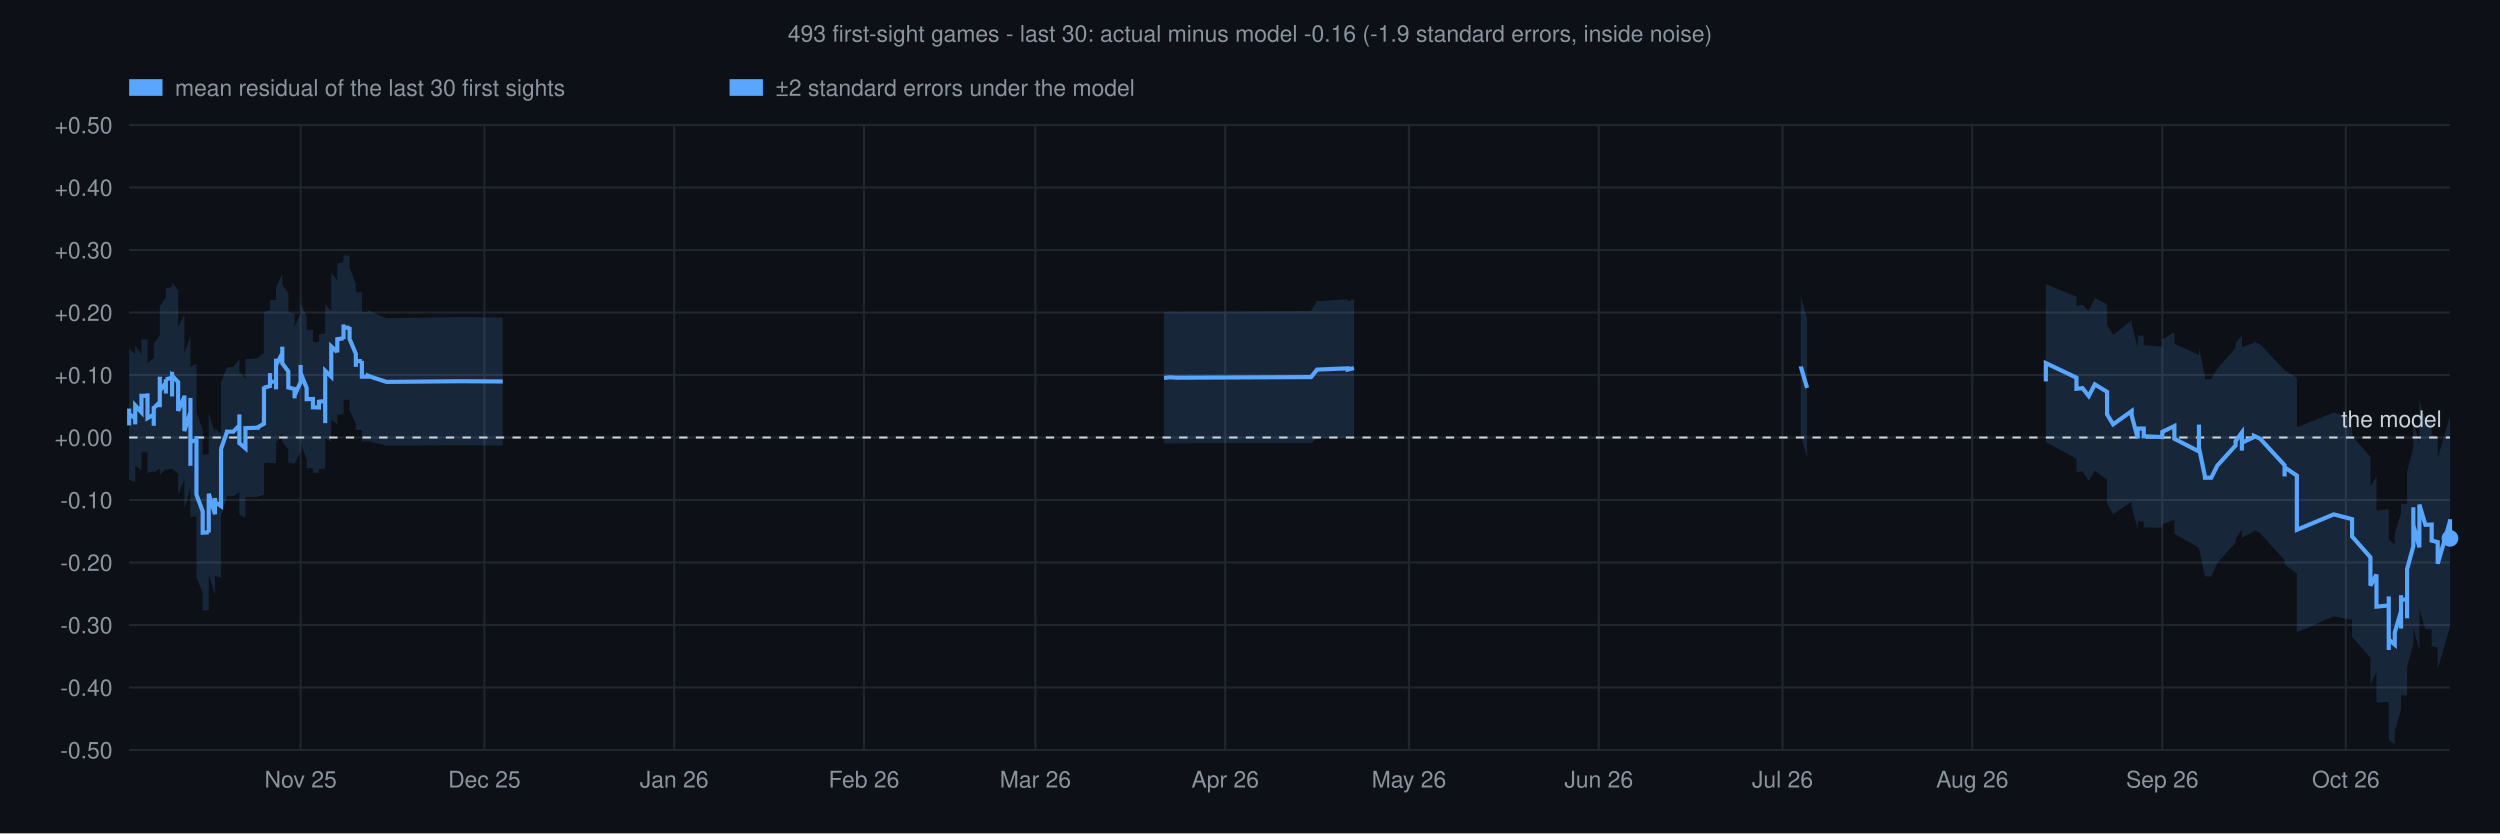
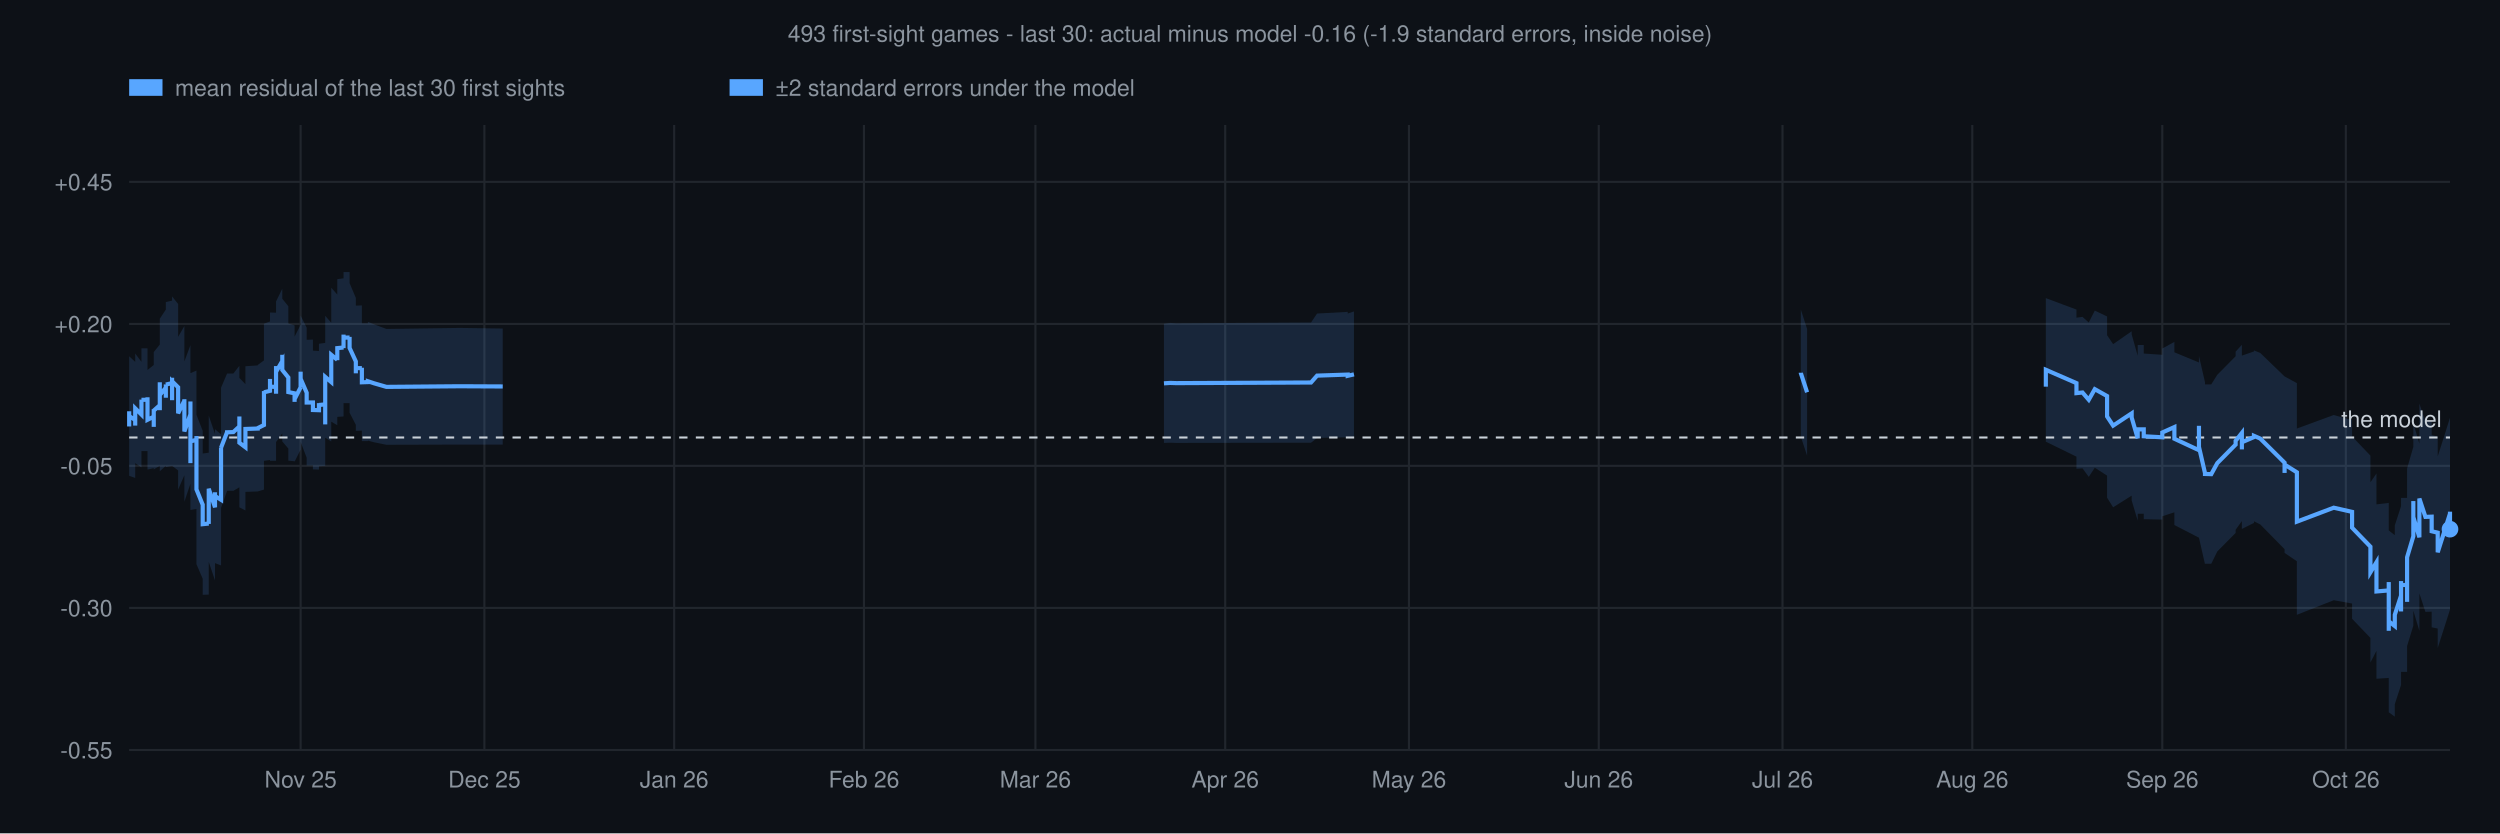
<svg xmlns="http://www.w3.org/2000/svg" viewBox="0 0 1200 400" font-family="Helvetica,sans-serif">
  <rect width="1200" height="400" fill="#0d1117" />
  <text x="600" y="20" text-anchor="middle" font-size="11" fill="#8b949e">493 first-sight games - last 30: actual minus model -0.16 (-1.9 standard errors, inside noise)</text>
  <rect x="62.0" y="38" width="16" height="8" fill="#58a6ff" fill-opacity="1" />
  <text x="84.0" y="46" font-size="11" fill="#8b949e">mean residual of the last 30 first sights</text>
  <rect x="350.2" y="38" width="16" height="8" fill="#58a6ff" fill-opacity="1" />
  <text x="372.2" y="46" font-size="11" fill="#8b949e">±2 standard errors under the model</text>
  <line x1="62" y1="360.0" x2="1176" y2="360.0" stroke="#21262d" stroke-width="1" />
-   <text x="54" y="364.0" text-anchor="end" font-size="11" fill="#8b949e">-0.50</text>
-   <line x1="62" y1="330.0" x2="1176" y2="330.0" stroke="#21262d" stroke-width="1" />
-   <text x="54" y="334.0" text-anchor="end" font-size="11" fill="#8b949e">-0.40</text>
-   <line x1="62" y1="300.0" x2="1176" y2="300.0" stroke="#21262d" stroke-width="1" />
-   <text x="54" y="304.0" text-anchor="end" font-size="11" fill="#8b949e">-0.30</text>
-   <line x1="62" y1="270.0" x2="1176" y2="270.0" stroke="#21262d" stroke-width="1" />
-   <text x="54" y="274.0" text-anchor="end" font-size="11" fill="#8b949e">-0.20</text>
-   <line x1="62" y1="240.0" x2="1176" y2="240.0" stroke="#21262d" stroke-width="1" />
-   <text x="54" y="244.0" text-anchor="end" font-size="11" fill="#8b949e">-0.10</text>
-   <line x1="62" y1="210.0" x2="1176" y2="210.0" stroke="#21262d" stroke-width="1" />
-   <text x="54" y="214.0" text-anchor="end" font-size="11" fill="#8b949e">+0.00</text>
-   <line x1="62" y1="180.0" x2="1176" y2="180.0" stroke="#21262d" stroke-width="1" />
-   <text x="54" y="184.0" text-anchor="end" font-size="11" fill="#8b949e">+0.10</text>
-   <line x1="62" y1="150.0" x2="1176" y2="150.0" stroke="#21262d" stroke-width="1" />
-   <text x="54" y="154.0" text-anchor="end" font-size="11" fill="#8b949e">+0.20</text>
-   <line x1="62" y1="120.0" x2="1176" y2="120.0" stroke="#21262d" stroke-width="1" />
-   <text x="54" y="124.0" text-anchor="end" font-size="11" fill="#8b949e">+0.30</text>
-   <line x1="62" y1="90.0" x2="1176" y2="90.0" stroke="#21262d" stroke-width="1" />
-   <text x="54" y="94.0" text-anchor="end" font-size="11" fill="#8b949e">+0.40</text>
-   <line x1="62" y1="60.0" x2="1176" y2="60.0" stroke="#21262d" stroke-width="1" />
-   <text x="54" y="64.0" text-anchor="end" font-size="11" fill="#8b949e">+0.50</text>
+   <text x="54" y="364.0" text-anchor="end" font-size="11" fill="#8b949e">-0.55</text>
+   <line x1="62" y1="291.8" x2="1176" y2="291.8" stroke="#21262d" stroke-width="1" />
+   <text x="54" y="295.8" text-anchor="end" font-size="11" fill="#8b949e">-0.30</text>
+   <line x1="62" y1="223.6" x2="1176" y2="223.6" stroke="#21262d" stroke-width="1" />
+   <text x="54" y="227.6" text-anchor="end" font-size="11" fill="#8b949e">-0.05</text>
+   <line x1="62" y1="155.5" x2="1176" y2="155.5" stroke="#21262d" stroke-width="1" />
+   <text x="54" y="159.5" text-anchor="end" font-size="11" fill="#8b949e">+0.20</text>
+   <line x1="62" y1="87.3" x2="1176" y2="87.3" stroke="#21262d" stroke-width="1" />
+   <text x="54" y="91.3" text-anchor="end" font-size="11" fill="#8b949e">+0.45</text>
  <line x1="144.3" y1="60" x2="144.3" y2="360" stroke="#21262d" stroke-width="1" />
  <text x="144.3" y="378" text-anchor="middle" font-size="11" fill="#8b949e">Nov 25</text>
  <line x1="232.5" y1="60" x2="232.5" y2="360" stroke="#21262d" stroke-width="1" />
  <text x="232.5" y="378" text-anchor="middle" font-size="11" fill="#8b949e">Dec 25</text>
  <line x1="323.6" y1="60" x2="323.6" y2="360" stroke="#21262d" stroke-width="1" />
  <text x="323.6" y="378" text-anchor="middle" font-size="11" fill="#8b949e">Jan 26</text>
  <line x1="414.7" y1="60" x2="414.7" y2="360" stroke="#21262d" stroke-width="1" />
  <text x="414.7" y="378" text-anchor="middle" font-size="11" fill="#8b949e">Feb 26</text>
  <line x1="497.0" y1="60" x2="497.0" y2="360" stroke="#21262d" stroke-width="1" />
  <text x="497.0" y="378" text-anchor="middle" font-size="11" fill="#8b949e">Mar 26</text>
  <line x1="588.1" y1="60" x2="588.1" y2="360" stroke="#21262d" stroke-width="1" />
  <text x="588.1" y="378" text-anchor="middle" font-size="11" fill="#8b949e">Apr 26</text>
  <line x1="676.3" y1="60" x2="676.3" y2="360" stroke="#21262d" stroke-width="1" />
  <text x="676.3" y="378" text-anchor="middle" font-size="11" fill="#8b949e">May 26</text>
  <line x1="767.4" y1="60" x2="767.4" y2="360" stroke="#21262d" stroke-width="1" />
  <text x="767.4" y="378" text-anchor="middle" font-size="11" fill="#8b949e">Jun 26</text>
  <line x1="855.6" y1="60" x2="855.6" y2="360" stroke="#21262d" stroke-width="1" />
  <text x="855.6" y="378" text-anchor="middle" font-size="11" fill="#8b949e">Jul 26</text>
  <line x1="946.7" y1="60" x2="946.7" y2="360" stroke="#21262d" stroke-width="1" />
  <text x="946.7" y="378" text-anchor="middle" font-size="11" fill="#8b949e">Aug 26</text>
  <line x1="1037.9" y1="60" x2="1037.9" y2="360" stroke="#21262d" stroke-width="1" />
  <text x="1037.9" y="378" text-anchor="middle" font-size="11" fill="#8b949e">Sep 26</text>
  <line x1="1126.0" y1="60" x2="1126.0" y2="360" stroke="#21262d" stroke-width="1" />
  <text x="1126.0" y="378" text-anchor="middle" font-size="11" fill="#8b949e">Oct 26</text>
-   <polygon points="62.0,170.6 62.0,170.8 62.0,163.6 62.0,167.2 64.9,170.1 64.9,173.2 64.9,172.7 64.9,171.0 64.9,170.8 64.9,170.4 64.9,169.7 64.9,168.7 64.9,168.9 64.9,169.0 64.9,170.2 64.9,173.9 64.9,174.2 64.9,165.7 67.9,170.1 67.9,164.8 67.9,163.9 67.9,163.8 67.9,163.9 67.9,164.2 67.9,164.1 67.9,163.6 67.9,162.8 67.9,162.8 67.9,162.9 70.8,162.9 70.8,162.5 70.8,162.8 70.8,162.9 70.8,161.8 70.8,161.0 70.8,160.9 70.8,161.6 70.8,163.8 70.8,164.2 70.8,164.9 70.8,165.2 70.8,166.0 70.8,166.5 70.8,166.3 70.8,166.0 70.8,165.6 70.8,165.4 70.8,165.4 70.8,171.8 70.8,171.6 70.8,171.9 70.8,171.9 70.8,171.9 70.8,172.3 70.8,172.2 70.8,172.3 70.8,172.8 70.8,172.7 70.8,172.9 70.8,172.9 70.8,173.2 70.8,173.0 70.8,172.9 70.8,174.3 70.8,174.4 73.8,171.8 73.8,171.1 73.8,171.2 73.8,171.1 73.8,170.8 73.8,166.7 73.8,165.9 73.8,171.7 73.8,171.4 73.8,167.8 73.8,168.2 73.8,173.0 73.8,173.0 73.8,165.5 73.8,164.9 76.7,161.0 76.7,157.3 76.7,155.5 76.7,160.8 76.7,156.1 76.7,152.3 76.7,151.3 76.7,146.4 76.7,142.1 76.7,141.5 76.7,147.3 79.6,142.5 79.6,141.8 79.6,144.7 79.6,144.7 79.6,147.4 79.6,144.1 79.6,141.9 79.6,138.5 79.6,138.5 82.6,137.7 82.6,134.7 82.6,136.9 82.6,137.5 82.6,146.6 82.6,142.8 82.6,137.2 82.6,132.9 82.6,134.3 82.6,134.8 82.6,138.8 82.6,138.6 82.6,135.6 85.5,139.5 85.5,143.7 85.5,147.6 85.5,148.2 85.5,152.5 85.5,156.3 85.5,156.9 88.5,151.1 88.5,155.9 88.5,155.0 88.5,151.3 88.5,151.6 88.5,150.9 88.5,154.7 88.5,153.9 88.5,164.1 88.5,161.9 88.5,165.7 88.5,169.9 91.4,161.3 91.4,161.2 91.4,155.4 91.4,163.4 91.4,171.6 91.4,176.0 91.4,175.9 91.4,175.1 91.4,177.5 91.4,177.4 91.4,188.0 91.4,176.0 94.3,174.7 94.3,174.4 94.3,172.0 94.3,179.3 94.3,188.6 94.3,190.1 94.3,190.1 94.3,196.4 94.3,198.0 97.3,206.5 97.3,206.3 97.3,206.9 97.3,206.9 97.3,209.6 97.3,207.4 97.3,209.7 97.3,218.4 100.2,218.0 100.2,218.3 100.2,217.1 100.2,217.5 100.2,211.2 100.2,201.9 100.2,198.4 103.2,208.1 103.2,207.7 103.2,204.6 103.2,208.6 103.2,202.8 103.2,205.2 103.2,206.8 103.2,205.6 106.1,208.3 106.1,200.4 106.1,191.2 106.1,189.6 106.1,189.6 106.1,183.5 106.1,183.7 109.0,176.2 109.0,176.6 109.0,176.3 112.0,176.2 114.9,172.2 114.9,168.2 114.9,168.3 114.9,166.9 114.9,173.6 114.9,171.2 114.9,178.7 114.9,174.9 114.9,176.5 114.9,178.5 117.8,181.9 117.8,172.1 117.8,173.6 117.8,172.4 123.7,172.0 123.7,171.7 126.7,169.3 126.7,162.0 126.7,156.4 126.7,149.0 126.7,149.9 129.6,148.8 129.6,148.6 129.6,147.7 129.6,144.0 129.6,144.1 129.6,140.4 129.6,141.8 129.6,141.9 129.6,141.8 129.6,144.0 132.5,144.1 132.5,146.9 132.5,139.8 132.5,139.0 132.5,140.5 132.5,134.0 132.5,137.6 132.5,138.2 135.5,131.5 135.5,131.9 135.5,128.3 135.5,127.2 135.5,128.8 135.5,128.0 135.5,128.5 135.5,130.8 135.5,136.7 138.4,140.7 138.4,147.8 138.4,148.1 138.4,149.4 138.4,149.8 141.4,150.8 141.4,154.7 141.4,154.0 141.4,156.8 141.4,155.0 141.4,155.0 141.4,155.2 141.4,156.8 141.4,156.8 144.3,150.5 144.3,150.7 144.3,145.1 144.3,142.9 144.3,143.0 144.3,145.6 147.2,152.0 147.2,158.3 147.2,158.0 147.2,157.1 147.2,158.4 150.2,158.3 150.2,159.7 150.2,159.6 150.2,159.6 150.2,160.6 150.2,163.4 150.2,163.9 150.2,164.1 153.1,164.3 153.1,164.0 153.1,159.6 153.1,159.0 153.1,159.3 153.1,160.0 153.1,160.5 156.1,160.0 156.1,159.7 156.1,159.9 156.1,159.0 156.1,168.7 156.1,168.5 156.1,167.7 156.1,170.7 156.1,169.0 156.1,166.3 156.1,160.5 156.1,153.4 156.1,145.8 159.0,149.4 159.0,148.8 159.0,142.3 159.0,141.2 159.0,141.2 159.0,141.5 159.0,141.3 159.0,141.7 159.0,141.6 159.0,136.8 159.0,136.7 159.0,131.0 161.9,134.6 161.9,134.8 161.9,134.4 161.9,134.5 161.9,134.3 161.9,130.4 161.9,126.4 164.9,125.9 164.9,126.5 164.9,120.3 164.9,121.0 164.9,121.5 164.9,121.2 164.9,122.6 167.8,122.6 167.8,122.0 167.8,128.5 170.8,136.4 170.8,137.6 170.8,137.9 170.8,143.8 170.8,144.3 170.8,142.5 170.8,139.8 170.8,140.3 173.7,140.3 173.7,140.0 173.7,144.2 173.7,144.1 173.7,150.2 173.7,149.6 173.7,149.8 176.6,149.7 176.6,149.2 176.6,149.0 179.6,150.3 185.5,152.7 220.7,152.2 241.3,152.4 241.3,213.8 220.7,213.7 185.5,213.9 179.6,212.5 176.6,211.6 176.6,211.7 176.6,211.8 173.7,211.9 173.7,211.8 173.7,212.0 173.7,208.4 173.7,208.5 173.7,206.3 173.7,206.4 170.8,206.4 170.8,206.3 170.8,207.3 170.8,207.9 170.8,207.8 170.8,203.8 170.8,203.7 170.8,203.3 167.8,196.9 167.8,191.7 167.8,191.9 164.9,191.9 164.9,191.3 164.9,191.4 164.9,191.3 164.9,191.0 164.9,199.2 164.9,198.9 161.9,199.1 161.9,201.3 161.9,203.4 161.9,203.5 161.9,203.4 161.9,203.5 161.9,203.5 159.0,201.6 159.0,205.2 159.0,205.3 159.0,207.6 159.0,207.6 159.0,207.5 159.0,207.6 159.0,207.5 159.0,207.5 159.0,207.8 159.0,211.9 159.0,212.1 156.1,210.1 156.1,216.4 156.1,221.7 156.1,230.0 156.1,234.8 156.1,235.4 156.1,234.2 156.1,234.4 156.1,234.5 156.1,224.7 156.1,225.0 156.1,224.9 156.1,225.0 153.1,225.1 153.1,225.0 153.1,224.8 153.1,224.7 153.1,224.8 153.1,226.8 153.1,226.9 150.2,226.9 150.2,226.8 150.2,226.7 150.2,225.5 150.2,225.1 150.2,225.2 150.2,225.2 150.2,224.7 147.2,224.8 147.2,224.3 147.2,225.0 147.2,225.1 147.2,220.7 144.3,212.3 144.3,207.6 144.3,207.6 144.3,208.5 144.3,216.5 144.3,216.4 141.4,222.8 141.4,222.8 141.4,222.2 141.4,222.1 141.4,222.1 141.4,225.6 141.4,224.2 141.4,224.4 141.4,222.5 138.4,222.2 138.4,222.0 138.4,221.5 138.4,221.4 138.4,215.8 135.5,212.1 135.5,207.2 135.5,206.2 135.5,206.0 135.5,206.3 135.5,205.6 135.5,206.1 135.5,207.9 135.5,207.8 132.5,212.4 132.5,212.2 132.5,210.4 132.5,218.7 132.5,217.9 132.5,218.5 132.5,226.9 132.5,222.3 129.6,222.3 129.6,220.9 129.6,221.0 129.6,220.9 129.6,217.8 129.6,219.6 129.6,219.6 129.6,221.5 129.6,221.8 129.6,221.9 126.7,222.3 126.7,222.0 126.7,227.6 126.7,232.1 126.7,237.5 123.7,238.4 123.7,238.5 117.8,238.7 117.8,239.1 117.8,238.6 117.8,248.5 114.9,246.9 114.9,246.1 114.9,245.5 114.9,247.2 114.9,238.5 114.9,239.4 114.9,230.8 114.9,231.6 114.9,231.6 114.9,236.2 112.0,238.1 109.0,238.1 109.0,238.2 109.0,238.1 106.1,247.2 106.1,247.1 106.1,255.3 106.1,255.3 106.1,258.8 106.1,268.5 106.1,277.5 103.2,276.3 103.2,276.8 103.2,276.2 103.2,275.1 103.2,283.0 103.2,280.9 103.2,285.3 103.2,285.5 100.2,275.6 100.2,277.4 100.2,287.1 100.2,292.7 100.2,292.5 100.2,293.0 100.2,292.9 97.3,293.0 97.3,283.6 97.3,282.6 97.3,286.0 97.3,284.7 97.3,284.8 97.3,284.5 97.3,284.6 94.3,276.9 94.3,276.2 94.3,268.2 94.3,268.2 94.3,264.9 94.3,255.2 94.3,246.5 94.3,247.6 94.3,247.7 91.4,248.3 91.4,259.2 91.4,248.7 91.4,248.8 91.4,244.5 91.4,244.8 91.4,244.8 91.4,242.5 91.4,233.3 91.4,226.7 91.4,234.4 91.4,234.4 88.5,243.8 88.5,241.7 88.5,239.4 88.5,240.4 88.5,230.2 88.5,230.7 88.5,228.7 88.5,229.0 88.5,228.9 88.5,232.3 88.5,232.7 88.5,229.9 85.5,237.5 85.5,237.3 85.5,235.2 85.5,232.5 85.5,232.2 85.5,230.0 85.5,227.4 82.6,225.0 82.6,227.1 82.6,227.2 82.6,224.9 82.6,224.7 82.6,224.1 82.6,226.7 82.6,231.9 82.6,234.1 82.6,224.8 82.6,224.5 82.6,223.2 82.6,224.9 79.6,225.6 79.6,225.6 79.6,227.6 79.6,228.6 79.6,230.5 79.6,229.2 79.6,229.2 79.6,224.7 79.6,225.0 76.7,227.9 76.7,220.2 76.7,220.4 76.7,222.6 76.7,225.4 76.7,225.8 76.7,227.8 76.7,230.3 76.7,222.7 76.7,223.3 76.7,225.0 73.8,226.8 73.8,227.0 73.8,235.7 73.8,235.7 73.8,230.8 73.8,230.7 73.8,232.3 73.8,232.3 73.8,224.1 73.8,224.3 73.8,226.0 73.8,226.0 73.8,226.1 73.8,226.0 73.8,226.2 70.8,227.0 70.8,227.0 70.8,226.6 70.8,226.6 70.8,226.7 70.8,226.6 70.8,226.6 70.8,226.6 70.8,226.6 70.8,226.5 70.8,226.5 70.8,226.5 70.8,226.4 70.8,226.4 70.8,226.4 70.8,226.3 70.8,226.4 70.8,217.8 70.8,217.8 70.8,217.8 70.8,217.9 70.8,218.0 70.8,218.0 70.8,217.9 70.8,217.7 70.8,217.6 70.8,217.5 70.8,217.4 70.8,216.8 70.8,216.6 70.8,216.7 70.8,216.9 70.8,217.1 70.8,217.1 70.8,217.1 70.8,217.1 67.9,217.1 67.9,217.1 67.9,217.1 67.9,217.3 67.9,217.4 67.9,217.4 67.9,217.4 67.9,217.3 67.9,217.4 67.9,217.5 67.9,225.7 64.9,223.5 64.9,233.1 64.9,233.1 64.9,231.6 64.9,231.2 64.9,231.2 64.9,231.2 64.9,231.4 64.9,231.6 64.9,231.7 64.9,231.8 64.9,232.4 64.9,232.5 64.9,231.4 62.0,230.3 62.0,228.7 62.0,237.5 62.0,237.5" fill="#58a6ff" fill-opacity="0.15" />
-   <polygon points="558.7,150.0 561.7,149.5 564.6,149.7 629.3,149.3 632.2,144.5 646.9,143.7 646.9,143.9 646.9,144.6 649.9,143.5 649.9,209.9 646.9,210.2 646.9,210.0 646.9,209.9 632.2,210.2 629.3,212.7 564.6,212.8 561.7,212.8 558.7,212.9" fill="#58a6ff" fill-opacity="0.15" />
-   <polygon points="864.4,142.3 864.4,142.5 867.4,152.8 867.4,219.6 864.4,209.5 864.4,209.5" fill="#58a6ff" fill-opacity="0.15" />
-   <polygon points="982.0,145.9 982.0,139.9 982.0,148.1 982.0,145.8 982.0,138.4 982.0,136.9 982.0,136.4 996.7,142.4 996.7,146.8 999.6,146.3 1002.6,149.3 1005.5,143.1 1011.4,146.1 1011.4,150.2 1011.4,156.0 1014.3,160.7 1023.2,153.8 1023.2,155.6 1026.1,166.9 1026.1,166.4 1026.1,161.1 1029.0,161.2 1029.0,165.7 1037.9,166.3 1037.9,163.0 1043.7,159.5 1043.7,165.0 1055.5,170.4 1055.5,166.6 1055.5,156.0 1055.5,160.6 1055.5,162.7 1055.5,161.0 1055.5,166.9 1058.4,180.8 1058.4,182.0 1061.4,182.0 1064.3,176.9 1073.1,167.1 1073.1,164.7 1076.1,161.1 1076.1,170.0 1076.1,166.7 1081.9,164.6 1081.9,164.1 1084.9,165.3 1096.6,177.8 1096.6,182.7 1096.6,177.8 1102.5,181.3 1102.5,189.6 1102.5,189.7 1102.5,194.1 1102.5,195.9 1102.5,199.6 1102.5,203.9 1102.5,205.1 1120.2,198.0 1129.0,200.7 1129.0,209.3 1137.8,219.4 1137.8,233.5 1140.7,228.9 1140.7,233.2 1140.7,234.8 1140.7,245.1 1146.6,244.4 1146.6,239.3 1146.6,253.4 1146.6,265.0 1146.6,261.3 1146.6,257.1 1146.6,261.7 1146.6,264.0 1146.6,258.9 1149.5,261.5 1149.5,256.3 1152.5,246.2 1152.5,238.6 1152.5,242.9 1152.5,247.5 1152.5,255.0 1152.5,248.3 1152.5,244.6 1152.5,241.2 1152.5,241.8 1155.4,241.9 1155.4,250.7 1155.4,248.5 1155.4,237.6 1155.4,226.4 1158.4,215.0 1158.4,211.6 1158.4,199.8 1158.4,198.4 1158.4,194.4 1158.4,202.5 1161.3,213.3 1161.3,200.5 1161.3,193.7 1161.3,203.9 1161.3,207.0 1161.3,200.2 1161.3,192.1 1164.2,201.8 1167.2,201.6 1167.2,208.7 1170.1,209.6 1170.1,220.0 1173.1,209.7 1176.0,199.5 1176.0,198.4 1176.0,207.5 1176.0,309.3 1176.0,300.0 1176.0,300.8 1173.1,310.9 1170.1,321.1 1170.1,310.8 1167.2,310.2 1167.2,302.0 1164.2,302.1 1161.3,292.3 1161.3,300.5 1161.3,307.7 1161.3,304.0 1161.3,293.8 1161.3,300.1 1161.3,312.0 1158.4,301.4 1158.4,292.7 1158.4,295.2 1158.4,296.1 1158.4,307.3 1158.4,309.3 1155.4,320.1 1155.4,330.9 1155.4,341.5 1155.4,342.9 1155.4,333.8 1152.5,333.7 1152.5,333.2 1152.5,337.0 1152.5,341.1 1152.5,348.4 1152.5,341.3 1152.5,337.0 1152.5,332.7 1152.5,340.6 1149.5,350.7 1149.5,357.3 1146.6,355.0 1146.6,359.9 1146.6,356.6 1146.6,350.7 1146.6,354.9 1146.6,357.3 1146.6,346.2 1146.6,333.2 1146.6,336.9 1140.7,337.2 1140.7,327.1 1140.7,326.1 1140.7,322.6 1137.8,328.7 1137.8,315.7 1129.0,305.6 1129.0,297.6 1120.2,295.8 1102.5,303.5 1102.5,302.3 1102.5,297.9 1102.5,293.9 1102.5,290.9 1102.5,284.9 1102.5,283.3 1102.5,275.3 1096.6,270.9 1096.6,274.6 1096.6,268.9 1084.9,255.9 1081.9,254.3 1081.9,255.0 1076.1,258.2 1076.1,262.5 1076.1,254.1 1073.1,258.8 1073.1,260.4 1064.3,270.2 1061.4,276.7 1058.4,276.6 1058.4,276.8 1055.5,262.9 1055.5,256.8 1055.5,258.3 1055.5,255.7 1055.5,251.5 1055.5,260.6 1055.5,262.9 1043.7,256.2 1043.7,249.5 1037.9,251.6 1037.9,253.3 1029.0,253.1 1029.0,250.3 1026.1,250.2 1026.1,253.7 1026.1,253.9 1023.2,243.2 1023.2,240.7 1014.3,246.8 1011.4,241.8 1011.4,235.9 1011.4,230.2 1005.5,225.9 1002.6,230.8 999.6,226.3 996.7,226.5 996.7,220.1 982.0,212.2 982.0,212.4 982.0,212.1 982.0,217.7 982.0,218.1 982.0,209.2 982.0,214.6" fill="#58a6ff" fill-opacity="0.15" />
+   <polygon points="62.0,174.2 62.0,174.4 62.0,167.8 62.0,171.0 64.9,173.7 64.9,176.5 64.9,176.1 64.9,174.6 64.9,174.3 64.9,174.0 64.9,173.4 64.9,172.5 64.9,172.6 64.9,172.7 64.9,173.8 64.9,177.2 64.9,177.5 64.9,169.7 67.9,173.7 67.9,168.9 67.9,168.1 67.9,168.0 67.9,168.1 67.9,168.4 67.9,168.2 67.9,167.8 67.9,167.1 67.9,167.1 67.9,167.2 70.8,167.2 70.8,166.9 70.8,167.1 70.8,167.2 70.8,166.2 70.8,165.5 70.8,165.3 70.8,166.0 70.8,168.0 70.8,168.4 70.8,169.0 70.8,169.2 70.8,170.0 70.8,170.5 70.8,170.3 70.8,170.0 70.8,169.6 70.8,169.5 70.8,169.4 70.8,175.3 70.8,175.1 70.8,175.4 70.8,175.3 70.8,175.4 70.8,175.7 70.8,175.6 70.8,175.7 70.8,176.2 70.8,176.1 70.8,176.3 70.8,176.2 70.8,176.5 70.8,176.3 70.8,176.3 70.8,177.5 70.8,177.6 73.8,175.2 73.8,174.7 73.8,174.7 73.8,174.7 73.8,174.4 73.8,170.6 73.8,169.9 73.8,175.2 73.8,174.9 73.8,171.6 73.8,171.9 73.8,176.3 73.8,176.3 73.8,169.6 73.8,169.0 76.7,165.4 76.7,162.0 76.7,160.5 76.7,165.3 76.7,161.0 76.7,157.6 76.7,156.6 76.7,152.1 76.7,148.3 76.7,147.7 76.7,153.0 79.6,148.6 79.6,148.0 79.6,150.6 79.6,150.7 79.6,153.1 79.6,150.1 79.6,148.1 79.6,145.0 79.6,145.0 82.6,144.3 82.6,141.6 82.6,143.5 82.6,144.1 82.6,152.4 82.6,148.9 82.6,143.8 82.6,139.9 82.6,141.1 82.6,141.6 82.6,145.3 82.6,145.1 82.6,142.3 85.5,145.9 85.5,149.7 85.5,153.2 85.5,153.8 85.5,157.7 85.5,161.2 85.5,161.7 88.5,156.5 88.5,160.8 88.5,160.0 88.5,156.6 88.5,156.9 88.5,156.2 88.5,159.7 88.5,159.0 88.5,168.3 88.5,166.2 88.5,169.7 88.5,173.5 91.4,165.7 91.4,165.6 91.4,160.3 91.4,167.6 91.4,175.1 91.4,179.1 91.4,179.0 91.4,178.3 91.4,180.4 91.4,180.3 91.4,190.0 91.4,179.1 94.3,177.9 94.3,177.6 94.3,175.5 94.3,182.1 94.3,190.5 94.3,191.9 94.3,191.9 94.3,197.6 94.3,199.1 97.3,206.8 97.3,206.6 97.3,207.2 97.3,207.1 97.3,209.6 97.3,207.6 97.3,209.7 97.3,217.7 100.2,217.3 100.2,217.5 100.2,216.4 100.2,216.9 100.2,211.1 100.2,202.6 100.2,199.5 103.2,208.3 103.2,207.9 103.2,205.0 103.2,208.7 103.2,203.4 103.2,205.6 103.2,207.1 103.2,206.0 106.1,208.5 106.1,201.3 106.1,192.9 106.1,191.4 106.1,191.4 106.1,185.9 106.1,186.1 109.0,179.3 109.0,179.6 109.0,179.3 112.0,179.3 114.9,175.6 114.9,172.0 114.9,172.1 114.9,170.8 114.9,176.9 114.9,174.7 114.9,181.5 114.9,178.1 114.9,179.6 114.9,181.4 117.8,184.4 117.8,175.5 117.8,176.9 117.8,175.8 123.7,175.4 123.7,175.2 126.7,173.0 126.7,166.3 126.7,161.3 126.7,154.6 126.7,155.4 129.6,154.3 129.6,154.2 129.6,153.3 129.6,150.0 129.6,150.0 129.6,146.8 129.6,148.0 129.6,148.1 129.6,148.0 129.6,150.0 132.5,150.1 132.5,152.7 132.5,146.2 132.5,145.4 132.5,146.9 132.5,140.9 132.5,144.2 132.5,144.7 135.5,138.6 135.5,139.0 135.5,135.7 135.5,134.7 135.5,136.2 135.5,135.5 135.5,135.9 135.5,138.0 135.5,143.4 138.4,147.0 138.4,153.4 138.4,153.7 138.4,154.9 138.4,155.3 141.4,156.2 141.4,159.7 141.4,159.0 141.4,161.6 141.4,160.0 141.4,160.0 141.4,160.2 141.4,161.6 141.4,161.6 144.3,155.9 144.3,156.0 144.3,151.0 144.3,149.0 144.3,149.1 144.3,151.5 147.2,157.3 147.2,163.0 147.2,162.7 147.2,161.9 147.2,163.1 150.2,163.0 150.2,164.2 150.2,164.2 150.2,164.1 150.2,165.1 150.2,167.7 150.2,168.0 150.2,168.3 153.1,168.5 153.1,168.2 153.1,164.2 153.1,163.7 153.1,163.9 153.1,164.6 153.1,165.0 156.1,164.6 156.1,164.2 156.1,164.5 156.1,163.6 156.1,172.5 156.1,172.3 156.1,171.5 156.1,174.3 156.1,172.7 156.1,170.2 156.1,165.0 156.1,158.6 156.1,151.6 159.0,154.9 159.0,154.4 159.0,148.4 159.0,147.4 159.0,147.4 159.0,147.7 159.0,147.6 159.0,147.9 159.0,147.8 159.0,143.5 159.0,143.4 159.0,138.1 161.9,141.4 161.9,141.6 161.9,141.2 161.9,141.4 161.9,141.2 161.9,137.6 161.9,134.0 164.9,133.6 164.9,134.1 164.9,128.5 164.9,129.1 164.9,129.5 164.9,129.3 164.9,130.6 167.8,130.6 167.8,130.0 167.8,135.9 170.8,143.0 170.8,144.1 170.8,144.4 170.8,149.8 170.8,150.3 170.8,148.6 170.8,146.2 170.8,146.7 173.7,146.6 173.7,146.4 173.7,150.2 173.7,150.1 173.7,155.6 173.7,155.1 173.7,155.2 176.6,155.2 176.6,154.8 176.6,154.5 179.6,155.7 185.5,157.9 220.7,157.4 241.3,157.7 241.3,213.4 220.7,213.4 185.5,213.5 179.6,212.3 176.6,211.5 176.6,211.5 176.6,211.7 173.7,211.7 173.7,211.7 173.7,211.8 173.7,208.6 173.7,208.6 173.7,206.7 173.7,206.7 170.8,206.8 170.8,206.6 170.8,207.5 170.8,208.1 170.8,208.0 170.8,204.4 170.8,204.3 170.8,203.9 167.8,198.1 167.8,193.4 167.8,193.5 164.9,193.5 164.9,193.0 164.9,193.1 164.9,193.0 164.9,192.8 164.9,200.1 164.9,199.9 161.9,200.1 161.9,202.1 161.9,204.0 161.9,204.0 161.9,204.0 161.9,204.1 161.9,204.1 159.0,202.4 159.0,205.6 159.0,205.7 159.0,207.8 159.0,207.8 159.0,207.7 159.0,207.8 159.0,207.7 159.0,207.7 159.0,208.0 159.0,211.8 159.0,211.9 156.1,210.1 156.1,215.8 156.1,220.7 156.1,228.2 156.1,232.5 156.1,233.1 156.1,232.0 156.1,232.2 156.1,232.3 156.1,223.3 156.1,223.6 156.1,223.5 156.1,223.6 153.1,223.8 153.1,223.6 153.1,223.4 153.1,223.3 153.1,223.5 153.1,225.3 153.1,225.4 150.2,225.3 150.2,225.3 150.2,225.2 150.2,224.1 150.2,223.8 150.2,223.8 150.2,223.8 150.2,223.4 147.2,223.4 147.2,223.0 147.2,223.6 147.2,223.7 147.2,219.7 144.3,212.1 144.3,207.8 144.3,207.8 144.3,208.7 144.3,215.9 144.3,215.8 141.4,221.6 141.4,221.6 141.4,221.1 141.4,221.0 141.4,221.0 141.4,224.2 141.4,222.9 141.4,223.1 141.4,221.4 138.4,221.1 138.4,220.9 138.4,220.5 138.4,220.4 138.4,215.3 135.5,211.9 135.5,207.5 135.5,206.5 135.5,206.3 135.5,206.6 135.5,206.0 135.5,206.4 135.5,208.1 135.5,208.0 132.5,212.2 132.5,212.0 132.5,210.4 132.5,217.9 132.5,217.2 132.5,217.7 132.5,225.4 132.5,221.2 129.6,221.2 129.6,219.9 129.6,220.0 129.6,219.9 129.6,217.1 129.6,218.7 129.6,218.7 129.6,220.4 129.6,220.7 129.6,220.8 126.7,221.2 126.7,220.9 126.7,226.0 126.7,230.1 126.7,235.0 123.7,235.9 123.7,235.9 117.8,236.1 117.8,236.4 117.8,236.0 117.8,245.0 114.9,243.5 114.9,242.9 114.9,242.2 114.9,243.8 114.9,235.9 114.9,236.7 114.9,228.9 114.9,229.6 114.9,229.6 114.9,233.9 112.0,235.6 109.0,235.6 109.0,235.7 109.0,235.6 106.1,243.8 106.1,243.8 106.1,251.2 106.1,251.2 106.1,254.4 106.1,263.2 106.1,271.4 103.2,270.3 103.2,270.7 103.2,270.1 103.2,269.2 103.2,276.3 103.2,274.4 103.2,278.5 103.2,278.6 100.2,269.7 100.2,271.3 100.2,280.1 100.2,285.2 100.2,285.0 100.2,285.4 100.2,285.4 97.3,285.5 97.3,276.9 97.3,276.0 97.3,279.1 97.3,277.9 97.3,278.0 97.3,277.7 97.3,277.8 94.3,270.8 94.3,270.2 94.3,262.9 94.3,262.9 94.3,259.9 94.3,251.1 94.3,243.2 94.3,244.2 94.3,244.3 91.4,244.8 91.4,254.7 91.4,245.2 91.4,245.2 91.4,241.3 91.4,241.6 91.4,241.6 91.4,239.5 91.4,231.2 91.4,225.1 91.4,232.1 91.4,232.2 88.5,240.8 88.5,238.8 88.5,236.7 88.5,237.6 88.5,228.4 88.5,228.8 88.5,227.0 88.5,227.3 88.5,227.1 88.5,230.3 88.5,230.6 88.5,228.1 85.5,235.0 85.5,234.8 85.5,232.9 85.5,230.5 85.5,230.2 85.5,228.2 85.5,225.8 82.6,223.6 82.6,225.6 82.6,225.7 82.6,223.6 82.6,223.4 82.6,222.8 82.6,225.2 82.6,229.9 82.6,231.9 82.6,223.4 82.6,223.2 82.6,222.0 82.6,223.6 79.6,224.2 79.6,224.1 79.6,226.0 79.6,227.0 79.6,228.6 79.6,227.5 79.6,227.5 79.6,223.3 79.6,223.6 76.7,226.2 76.7,219.3 76.7,219.5 76.7,221.5 76.7,224.0 76.7,224.4 76.7,226.2 76.7,228.5 76.7,221.5 76.7,222.1 76.7,223.6 73.8,225.3 73.8,225.5 73.8,233.4 73.8,233.4 73.8,228.9 73.8,228.8 73.8,230.2 73.8,230.3 73.8,222.8 73.8,223.0 73.8,224.5 73.8,224.6 73.8,224.6 73.8,224.6 73.8,224.7 70.8,225.4 70.8,225.4 70.8,225.1 70.8,225.1 70.8,225.2 70.8,225.1 70.8,225.1 70.8,225.1 70.8,225.1 70.8,225.0 70.8,225.0 70.8,225.0 70.8,224.9 70.8,224.9 70.8,224.9 70.8,224.8 70.8,224.9 70.8,217.1 70.8,217.1 70.8,217.1 70.8,217.2 70.8,217.2 70.8,217.3 70.8,217.2 70.8,217.0 70.8,216.9 70.8,216.8 70.8,216.7 70.8,216.2 70.8,216.0 70.8,216.1 70.8,216.2 70.8,216.5 70.8,216.5 70.8,216.4 70.8,216.5 67.9,216.5 67.9,216.5 67.9,216.5 67.9,216.6 67.9,216.7 67.9,216.7 67.9,216.7 67.9,216.7 67.9,216.7 67.9,216.8 67.9,224.3 64.9,222.3 64.9,231.0 64.9,231.0 64.9,229.6 64.9,229.3 64.9,229.3 64.9,229.2 64.9,229.5 64.9,229.7 64.9,229.8 64.9,229.8 64.9,230.3 64.9,230.5 64.9,229.4 62.0,228.4 62.0,227.0 62.0,235.0 62.0,235.0" fill="#58a6ff" fill-opacity="0.15" />
+   <polygon points="558.7,155.4 561.7,155.0 564.6,155.2 629.3,154.8 632.2,150.5 646.9,149.7 646.9,149.9 646.9,150.5 649.9,149.5 649.9,209.9 646.9,210.2 646.9,210.0 646.9,209.9 632.2,210.2 629.3,212.5 564.6,212.6 561.7,212.5 558.7,212.6" fill="#58a6ff" fill-opacity="0.15" />
+   <polygon points="864.4,148.4 864.4,148.6 867.4,157.9 867.4,218.7 864.4,209.6 864.4,209.5" fill="#58a6ff" fill-opacity="0.15" />
+   <polygon points="982.0,151.7 982.0,146.2 982.0,153.7 982.0,151.6 982.0,144.9 982.0,143.5 982.0,143.1 996.7,148.6 996.7,152.5 999.6,152.1 1002.6,154.8 1005.5,149.1 1011.4,151.9 1011.4,155.7 1011.4,160.9 1014.3,165.2 1023.2,159.0 1023.2,160.5 1026.1,170.8 1026.1,170.4 1026.1,165.6 1029.0,165.6 1029.0,169.7 1037.9,170.3 1037.9,167.3 1043.7,164.1 1043.7,169.1 1055.5,174.0 1055.5,170.5 1055.5,160.9 1055.5,165.1 1055.5,167.0 1055.5,165.5 1055.5,170.9 1058.4,183.5 1058.4,184.5 1061.4,184.5 1064.3,179.9 1073.1,171.0 1073.1,168.8 1076.1,165.5 1076.1,173.7 1076.1,170.7 1081.9,168.7 1081.9,168.2 1084.9,169.4 1096.6,180.7 1096.6,185.2 1096.6,180.7 1102.5,183.9 1102.5,191.4 1102.5,191.6 1102.5,195.6 1102.5,197.2 1102.5,200.5 1102.5,204.5 1102.5,205.7 1120.2,199.2 1129.0,201.7 1129.0,209.5 1137.8,218.7 1137.8,231.5 1140.7,227.3 1140.7,231.2 1140.7,232.7 1140.7,242.1 1146.6,241.4 1146.6,236.7 1146.6,249.6 1146.6,260.1 1146.6,256.7 1146.6,253.0 1146.6,257.1 1146.6,259.2 1146.6,254.6 1149.5,256.9 1149.5,252.2 1152.5,243.0 1152.5,236.1 1152.5,240.0 1152.5,244.2 1152.5,251.1 1152.5,245.0 1152.5,241.6 1152.5,238.5 1152.5,239.0 1155.4,239.0 1155.4,246.9 1155.4,245.0 1155.4,235.0 1155.4,224.9 1158.4,214.5 1158.4,211.4 1158.4,200.7 1158.4,199.4 1158.4,195.8 1158.4,203.2 1161.3,213.0 1161.3,201.3 1161.3,195.1 1161.3,204.5 1161.3,207.3 1161.3,201.0 1161.3,193.7 1164.2,202.5 1167.2,202.3 1167.2,208.8 1170.1,209.6 1170.1,219.1 1173.1,209.7 1176.0,200.5 1176.0,199.4 1176.0,207.7 1176.0,300.3 1176.0,291.8 1176.0,292.6 1173.1,301.7 1170.1,311.0 1170.1,301.7 1167.2,301.1 1167.2,293.6 1164.2,293.7 1161.3,284.8 1161.3,292.2 1161.3,298.8 1161.3,295.5 1161.3,286.2 1161.3,291.9 1161.3,302.8 1158.4,293.1 1158.4,285.1 1158.4,287.4 1158.4,288.3 1158.4,298.5 1158.4,300.3 1155.4,310.1 1155.4,319.9 1155.4,329.6 1155.4,330.8 1155.4,322.5 1152.5,322.5 1152.5,322.1 1152.5,325.5 1152.5,329.3 1152.5,335.9 1152.5,329.5 1152.5,325.6 1152.5,321.6 1152.5,328.8 1149.5,338.0 1149.5,344.0 1146.6,341.9 1146.6,346.4 1146.6,343.4 1146.6,338.0 1146.6,341.8 1146.6,344.0 1146.6,333.9 1146.6,322.1 1146.6,325.4 1140.7,325.8 1140.7,316.6 1140.7,315.6 1140.7,312.4 1137.8,318.0 1137.8,306.2 1129.0,297.0 1129.0,289.7 1120.2,288.1 1102.5,295.1 1102.5,293.9 1102.5,289.9 1102.5,286.3 1102.5,283.5 1102.5,278.1 1102.5,276.6 1102.5,269.4 1096.6,265.4 1096.6,268.7 1096.6,263.6 1084.9,251.7 1081.9,250.2 1081.9,251.0 1076.1,253.9 1076.1,257.8 1076.1,250.1 1073.1,254.3 1073.1,255.8 1064.3,264.7 1061.4,270.6 1058.4,270.6 1058.4,270.8 1055.5,258.1 1055.5,252.5 1055.5,253.9 1055.5,251.5 1055.5,247.8 1055.5,256.0 1055.5,258.1 1043.7,252.0 1043.7,245.9 1037.9,247.8 1037.9,249.4 1029.0,249.2 1029.0,246.6 1026.1,246.6 1026.1,249.7 1026.1,249.9 1023.2,240.2 1023.2,237.9 1014.3,243.5 1011.4,238.9 1011.4,233.5 1011.4,228.3 1005.5,224.5 1002.6,228.9 999.6,224.8 996.7,225.0 996.7,219.2 982.0,212.0 982.0,212.2 982.0,211.9 982.0,217.0 982.0,217.4 982.0,209.3 982.0,214.2" fill="#58a6ff" fill-opacity="0.15" />
  <line x1="62" y1="210.0" x2="1176" y2="210.0" stroke="#c9d1d9" stroke-width="1" stroke-dasharray="4 4" />
  <text x="1172" y="205.0" text-anchor="end" font-size="11" fill="#c9d1d9">the model</text>
-   <polyline points="62.0,204.0 62.0,204.2 62.0,196.1 62.0,198.7 64.9,200.8 64.9,202.8 64.9,202.6 64.9,201.4 64.9,201.2 64.9,201.0 64.9,200.6 64.9,200.0 64.9,200.0 64.9,200.1 64.9,200.9 64.9,203.5 64.9,203.7 64.9,194.6 67.9,197.9 67.9,191.2 67.9,190.6 67.9,190.6 67.9,190.6 67.9,190.8 67.9,190.7 67.9,190.5 67.9,190.0 67.9,190.0 67.9,190.0 70.8,190.0 70.8,189.8 70.8,190.0 70.8,190.0 70.8,189.4 70.8,188.9 70.8,188.8 70.8,189.2 70.8,190.6 70.8,190.9 70.8,191.3 70.8,191.4 70.8,191.9 70.8,192.3 70.8,192.1 70.8,191.9 70.8,191.7 70.8,191.6 70.8,191.6 70.8,199.1 70.8,199.0 70.8,199.2 70.8,199.1 70.8,199.2 70.8,199.4 70.8,199.3 70.8,199.4 70.8,199.7 70.8,199.6 70.8,199.8 70.8,199.7 70.8,199.9 70.8,199.8 70.8,199.8 70.8,200.6 70.8,200.7 73.8,199.0 73.8,198.6 73.8,198.6 73.8,198.6 73.8,198.4 73.8,195.5 73.8,195.0 73.8,202.0 73.8,201.9 73.8,199.2 73.8,199.5 73.8,204.4 73.8,204.3 73.8,196.3 73.8,195.9 76.7,193.0 76.7,190.3 76.7,189.1 76.7,195.5 76.7,192.0 76.7,189.1 76.7,188.4 76.7,184.5 76.7,181.3 76.7,180.8 76.7,187.6 79.6,183.7 79.6,183.2 79.6,187.0 79.6,187.0 79.6,188.9 79.6,186.4 79.6,184.8 79.6,182.0 79.6,182.1 82.6,181.3 82.6,178.9 82.6,180.7 82.6,181.1 82.6,190.3 82.6,187.3 82.6,181.9 82.6,178.5 82.6,179.5 82.6,179.8 82.6,183.0 82.6,182.9 82.6,180.3 85.5,183.4 85.5,186.8 85.5,189.9 85.5,190.4 85.5,193.9 85.5,196.8 85.5,197.2 88.5,190.5 88.5,194.3 88.5,193.7 88.5,190.1 88.5,190.3 88.5,189.8 88.5,192.7 88.5,192.1 88.5,202.3 88.5,200.6 88.5,203.7 88.5,206.9 91.4,197.8 91.4,197.8 91.4,191.0 91.4,198.3 91.4,207.0 91.4,210.4 91.4,210.4 91.4,209.8 91.4,213.1 91.4,213.0 91.4,223.6 91.4,212.1 94.3,211.2 94.3,211.0 94.3,209.3 94.3,217.3 94.3,226.7 94.3,229.1 94.3,229.1 94.3,236.3 94.3,237.4 97.3,245.5 97.3,245.4 97.3,245.9 97.3,245.8 97.3,247.8 97.3,245.0 97.3,246.7 97.3,255.7 100.2,255.5 100.2,255.6 100.2,254.8 100.2,255.1 100.2,249.2 100.2,239.7 100.2,237.0 103.2,246.8 103.2,246.5 103.2,242.7 103.2,245.8 103.2,239.0 103.2,240.7 103.2,241.8 103.2,240.9 106.1,242.9 106.1,234.5 106.1,225.0 106.1,222.4 106.1,222.5 106.1,215.3 106.1,215.4 109.0,207.2 109.0,207.4 109.0,207.2 112.0,207.2 114.9,204.2 114.9,199.9 114.9,200.0 114.9,198.9 114.9,206.5 114.9,204.8 114.9,213.0 114.9,210.2 114.9,211.3 114.9,212.7 117.8,215.2 117.8,205.3 117.8,206.3 117.8,205.5 123.7,205.3 123.7,205.1 126.7,203.4 126.7,197.0 126.7,192.0 126.7,185.5 126.7,186.1 129.6,185.3 129.6,185.2 129.6,184.6 129.6,181.8 129.6,181.8 129.6,179.1 129.6,181.4 129.6,181.5 129.6,181.3 129.6,183.2 132.5,183.2 132.5,186.9 132.5,179.2 132.5,178.4 132.5,179.6 132.5,172.2 132.5,174.9 132.5,175.3 135.5,169.6 135.5,169.9 135.5,167.2 135.5,166.4 135.5,167.6 135.5,167.0 135.5,167.3 135.5,169.0 135.5,174.4 138.4,178.3 138.4,184.6 138.4,184.8 138.4,185.7 138.4,186.0 141.4,186.7 141.4,189.5 141.4,189.1 141.4,191.2 141.4,188.6 141.4,188.6 141.4,188.7 141.4,189.8 141.4,189.8 144.3,183.4 144.3,183.6 144.3,176.8 144.3,175.2 144.3,175.3 144.3,179.0 147.2,186.3 147.2,191.7 147.2,191.5 147.2,190.7 147.2,191.6 150.2,191.5 150.2,192.4 150.2,192.4 150.2,192.4 150.2,193.1 150.2,195.1 150.2,195.3 150.2,195.5 153.1,195.6 153.1,195.4 153.1,192.2 153.1,191.9 153.1,192.0 153.1,192.5 153.1,192.8 156.1,192.5 156.1,192.3 156.1,192.5 156.1,191.8 156.1,201.6 156.1,201.5 156.1,200.9 156.1,203.1 156.1,201.9 156.1,198.1 156.1,191.1 156.1,184.9 156.1,178.0 159.0,180.8 159.0,180.4 159.0,175.0 159.0,174.3 159.0,174.3 159.0,174.5 159.0,174.4 159.0,174.7 159.0,174.6 159.0,171.0 159.0,171.0 159.0,166.3 161.9,169.0 161.9,169.2 161.9,168.9 161.9,169.0 161.9,168.9 161.9,165.9 161.9,162.8 164.9,162.4 164.9,162.8 164.9,155.7 164.9,156.1 164.9,156.5 164.9,156.3 164.9,157.3 167.8,157.3 167.8,156.9 167.8,162.7 170.8,169.8 170.8,170.6 170.8,170.8 170.8,175.8 170.8,176.1 170.8,174.9 170.8,173.0 170.8,173.4 173.7,173.3 173.7,173.2 173.7,176.3 173.7,176.3 173.7,181.1 173.7,180.7 173.7,180.8 176.6,180.8 176.6,180.5 176.6,180.3 179.6,181.4 185.5,183.3 220.7,183.0 241.3,183.1" fill="none" stroke="#58a6ff" stroke-width="2" />
-   <polyline points="558.7,181.4 561.7,181.1 564.6,181.3 629.3,181.0 632.2,177.4 646.9,176.8 646.9,177.0 646.9,177.4 649.9,176.7" fill="none" stroke="#58a6ff" stroke-width="2" />
-   <polyline points="864.4,175.9 864.4,176.0 867.4,186.2" fill="none" stroke="#58a6ff" stroke-width="2" />
-   <polyline points="982.0,180.3 982.0,174.5 982.0,183.1 982.0,181.8 982.0,175.3 982.0,174.7 982.0,174.3 996.7,181.3 996.7,186.6 999.6,186.3 1002.6,190.1 1005.5,184.5 1011.4,188.1 1011.4,193.0 1011.4,198.9 1014.3,203.7 1023.2,197.3 1023.2,199.4 1026.1,210.4 1026.1,210.1 1026.1,205.7 1029.0,205.7 1029.0,209.4 1037.9,209.8 1037.9,207.3 1043.7,204.5 1043.7,210.6 1055.5,216.7 1055.5,213.6 1055.5,203.8 1055.5,208.1 1055.5,210.5 1055.5,208.9 1055.5,214.9 1058.4,228.8 1058.4,229.3 1061.4,229.3 1064.3,223.5 1073.1,213.8 1073.1,211.7 1076.1,207.6 1076.1,216.3 1076.1,212.5 1081.9,209.8 1081.9,209.2 1084.9,210.6 1096.6,223.3 1096.6,228.7 1096.6,224.3 1102.5,228.3 1102.5,236.4 1102.5,237.3 1102.5,242.5 1102.5,244.9 1102.5,248.7 1102.5,253.1 1102.5,254.3 1120.2,246.9 1129.0,249.2 1129.0,257.5 1137.8,267.5 1137.8,281.1 1140.7,275.8 1140.7,279.7 1140.7,281.0 1140.7,291.2 1146.6,290.6 1146.6,286.3 1146.6,299.8 1146.6,311.2 1146.6,308.1 1146.6,303.9 1146.6,309.2 1146.6,312.0 1146.6,306.9 1149.5,309.4 1149.5,303.5 1152.5,293.4 1152.5,285.7 1152.5,289.9 1152.5,294.4 1152.5,301.7 1152.5,294.7 1152.5,290.8 1152.5,287.2 1152.5,287.7 1155.4,287.9 1155.4,296.8 1155.4,295.0 1155.4,284.3 1155.4,273.2 1158.4,262.2 1158.4,259.5 1158.4,247.9 1158.4,246.8 1158.4,243.5 1158.4,252.0 1161.3,262.7 1161.3,250.3 1161.3,243.7 1161.3,254.0 1161.3,257.3 1161.3,250.3 1161.3,242.2 1164.2,251.9 1167.2,251.8 1167.2,259.5 1170.1,260.2 1170.1,270.6 1173.1,260.3 1176.0,250.2 1176.0,249.2 1176.0,258.4" fill="none" stroke="#58a6ff" stroke-width="2" />
-   <circle cx="1176.0" cy="258.4" r="4" fill="#58a6ff" />
+   <polyline points="62.0,204.6 62.0,204.7 62.0,197.4 62.0,199.7 64.9,201.6 64.9,203.5 64.9,203.2 64.9,202.2 64.9,202.0 64.9,201.8 64.9,201.4 64.9,200.9 64.9,200.9 64.9,201.0 64.9,201.7 64.9,204.1 64.9,204.3 64.9,196.0 67.9,199.0 67.9,192.9 67.9,192.4 67.9,192.3 67.9,192.4 67.9,192.5 67.9,192.5 67.9,192.2 67.9,191.8 67.9,191.8 67.9,191.9 70.8,191.9 70.8,191.6 70.8,191.8 70.8,191.8 70.8,191.2 70.8,190.8 70.8,190.7 70.8,191.1 70.8,192.4 70.8,192.6 70.8,193.0 70.8,193.1 70.8,193.6 70.8,193.9 70.8,193.7 70.8,193.6 70.8,193.4 70.8,193.3 70.8,193.2 70.8,200.1 70.8,200.0 70.8,200.1 70.8,200.1 70.8,200.2 70.8,200.3 70.8,200.3 70.8,200.3 70.8,200.6 70.8,200.6 70.8,200.7 70.8,200.7 70.8,200.8 70.8,200.7 70.8,200.7 70.8,201.5 70.8,201.5 73.8,200.0 73.8,199.6 73.8,199.7 73.8,199.6 73.8,199.4 73.8,196.8 73.8,196.4 73.8,202.7 73.8,202.6 73.8,200.2 73.8,200.4 73.8,204.9 73.8,204.9 73.8,197.5 73.8,197.1 76.7,194.5 76.7,192.1 76.7,191.0 76.7,196.9 76.7,193.6 76.7,191.0 76.7,190.3 76.7,186.8 76.7,183.9 76.7,183.5 76.7,189.6 79.6,186.1 79.6,185.7 79.6,189.1 79.6,189.1 79.6,190.9 79.6,188.5 79.6,187.1 79.6,184.5 79.6,184.6 82.6,183.9 82.6,181.8 82.6,183.4 82.6,183.8 82.6,192.1 82.6,189.4 82.6,184.5 82.6,181.3 82.6,182.3 82.6,182.6 82.6,185.5 82.6,185.3 82.6,183.0 85.5,185.9 85.5,188.9 85.5,191.7 85.5,192.1 85.5,195.3 85.5,198.0 85.5,198.4 88.5,192.3 88.5,195.7 88.5,195.1 88.5,191.9 88.5,192.1 88.5,191.6 88.5,194.3 88.5,193.7 88.5,203.0 88.5,201.5 88.5,204.3 88.5,207.1 91.4,198.9 91.4,198.9 91.4,192.7 91.4,199.4 91.4,207.3 91.4,210.4 91.4,210.3 91.4,209.8 91.4,212.8 91.4,212.8 91.4,222.3 91.4,211.9 94.3,211.1 94.3,210.9 94.3,209.3 94.3,216.6 94.3,225.2 94.3,227.4 94.3,227.4 94.3,233.9 94.3,234.9 97.3,242.3 97.3,242.2 97.3,242.6 97.3,242.5 97.3,244.4 97.3,241.8 97.3,243.3 97.3,251.6 100.2,251.3 100.2,251.5 100.2,250.7 100.2,251.0 100.2,245.6 100.2,237.0 100.2,234.6 103.2,243.5 103.2,243.2 103.2,239.7 103.2,242.5 103.2,236.3 103.2,237.9 103.2,238.9 103.2,238.1 106.1,239.9 106.1,232.2 106.1,223.6 106.1,221.3 106.1,221.3 106.1,214.8 106.1,214.9 109.0,207.4 109.0,207.7 109.0,207.5 112.0,207.4 114.9,204.7 114.9,200.8 114.9,200.9 114.9,199.9 114.9,206.8 114.9,205.3 114.9,212.7 114.9,210.2 114.9,211.2 114.9,212.5 117.8,214.7 117.8,205.8 117.8,206.7 117.8,205.9 123.7,205.7 123.7,205.5 126.7,204.0 126.7,198.2 126.7,193.7 126.7,187.7 126.7,188.3 129.6,187.6 129.6,187.4 129.6,186.9 129.6,184.4 129.6,184.4 129.6,181.9 129.6,184.0 129.6,184.1 129.6,183.9 129.6,185.6 132.5,185.7 132.5,189.0 132.5,182.0 132.5,181.3 132.5,182.4 132.5,175.7 132.5,178.1 132.5,178.5 135.5,173.3 135.5,173.5 135.5,171.1 135.5,170.3 135.5,171.4 135.5,170.9 135.5,171.2 135.5,172.7 135.5,177.6 138.4,181.2 138.4,186.9 138.4,187.1 138.4,187.9 138.4,188.2 141.4,188.8 141.4,191.4 141.4,191.0 141.4,192.9 141.4,190.5 141.4,190.5 141.4,190.7 141.4,191.6 141.4,191.6 144.3,185.9 144.3,186.0 144.3,179.8 144.3,178.4 144.3,178.4 144.3,181.8 147.2,188.5 147.2,193.3 147.2,193.2 147.2,192.5 147.2,193.2 150.2,193.2 150.2,194.0 150.2,194.0 150.2,194.0 150.2,194.6 150.2,196.4 150.2,196.7 150.2,196.8 153.1,196.9 153.1,196.7 153.1,193.8 153.1,193.5 153.1,193.7 153.1,194.1 153.1,194.4 156.1,194.1 156.1,193.9 156.1,194.0 156.1,193.5 156.1,202.4 156.1,202.2 156.1,201.8 156.1,203.7 156.1,202.6 156.1,199.2 156.1,192.8 156.1,187.2 156.1,180.9 159.0,183.4 159.0,183.1 159.0,178.2 159.0,177.6 159.0,177.6 159.0,177.7 159.0,177.7 159.0,177.9 159.0,177.8 159.0,174.6 159.0,174.5 159.0,170.3 161.9,172.7 161.9,172.9 161.9,172.6 161.9,172.7 161.9,172.6 161.9,169.9 161.9,167.1 164.9,166.8 164.9,167.1 164.9,160.6 164.9,161.0 164.9,161.3 164.9,161.1 164.9,162.1 167.8,162.0 167.8,161.7 167.8,167.0 170.8,173.5 170.8,174.2 170.8,174.4 170.8,178.9 170.8,179.2 170.8,178.1 170.8,176.4 170.8,176.7 173.7,176.7 173.7,176.5 173.7,179.4 173.7,179.3 173.7,183.7 173.7,183.4 173.7,183.5 176.6,183.4 176.6,183.2 176.6,183.0 179.6,184.0 185.5,185.7 220.7,185.4 241.3,185.5" fill="none" stroke="#58a6ff" stroke-width="2" />
+   <polyline points="558.7,184.0 561.7,183.8 564.6,183.9 629.3,183.6 632.2,180.3 646.9,179.8 646.9,179.9 646.9,180.4 649.9,179.7" fill="none" stroke="#58a6ff" stroke-width="2" />
+   <polyline points="864.4,178.9 864.4,179.1 867.4,188.3" fill="none" stroke="#58a6ff" stroke-width="2" />
+   <polyline points="982.0,183.0 982.0,177.8 982.0,185.6 982.0,184.3 982.0,178.4 982.0,177.9 982.0,177.5 996.7,183.9 996.7,188.7 999.6,188.4 1002.6,191.9 1005.5,186.8 1011.4,190.1 1011.4,194.6 1011.4,199.9 1014.3,204.3 1023.2,198.4 1023.2,200.4 1026.1,210.4 1026.1,210.1 1026.1,206.1 1029.0,206.1 1029.0,209.4 1037.9,209.9 1037.9,207.6 1043.7,205.0 1043.7,210.6 1055.5,216.1 1055.5,213.3 1055.5,204.4 1055.5,208.3 1055.5,210.4 1055.5,209.0 1055.5,214.5 1058.4,227.1 1058.4,227.5 1061.4,227.6 1064.3,222.3 1073.1,213.4 1073.1,211.6 1076.1,207.8 1076.1,215.7 1076.1,212.3 1081.9,209.8 1081.9,209.2 1084.9,210.5 1096.6,222.1 1096.6,227.0 1096.6,223.0 1102.5,226.7 1102.5,234.0 1102.5,234.8 1102.5,239.6 1102.5,241.7 1102.5,245.2 1102.5,249.2 1102.5,250.4 1120.2,243.7 1129.0,245.7 1129.0,253.3 1137.8,262.4 1137.8,274.7 1140.7,269.9 1140.7,273.4 1140.7,274.6 1140.7,283.9 1146.6,283.4 1146.6,279.4 1146.6,291.7 1146.6,302.1 1146.6,299.3 1146.6,295.5 1146.6,300.3 1146.6,302.8 1146.6,298.2 1149.5,300.5 1149.5,295.1 1152.5,285.9 1152.5,278.9 1152.5,282.8 1152.5,286.8 1152.5,293.5 1152.5,287.1 1152.5,283.6 1152.5,280.3 1152.5,280.8 1155.4,280.8 1155.4,288.9 1155.4,287.3 1155.4,277.5 1155.4,267.5 1158.4,257.4 1158.4,254.9 1158.4,244.5 1158.4,243.4 1158.4,240.5 1158.4,248.2 1161.3,257.9 1161.3,246.6 1161.3,240.7 1161.3,250.0 1161.3,253.0 1161.3,246.6 1161.3,239.3 1164.2,248.1 1167.2,248.0 1167.2,255.0 1170.1,255.7 1170.1,265.1 1173.1,255.7 1176.0,246.5 1176.0,245.6 1176.0,254.0" fill="none" stroke="#58a6ff" stroke-width="2" />
+   <circle cx="1176.0" cy="254.0" r="4" fill="#58a6ff" />
</svg>
